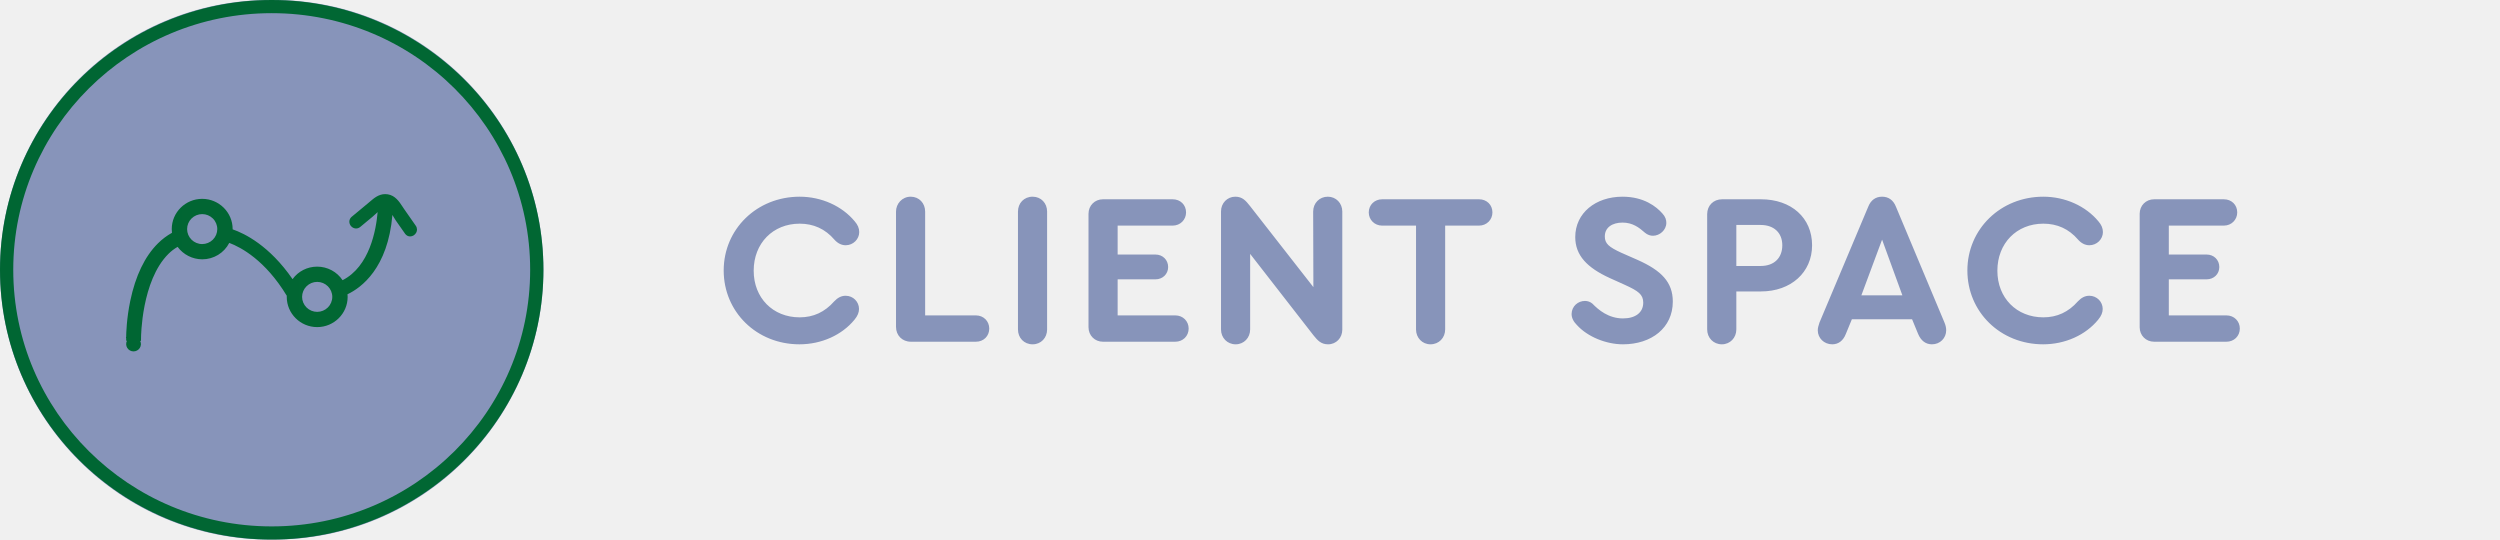
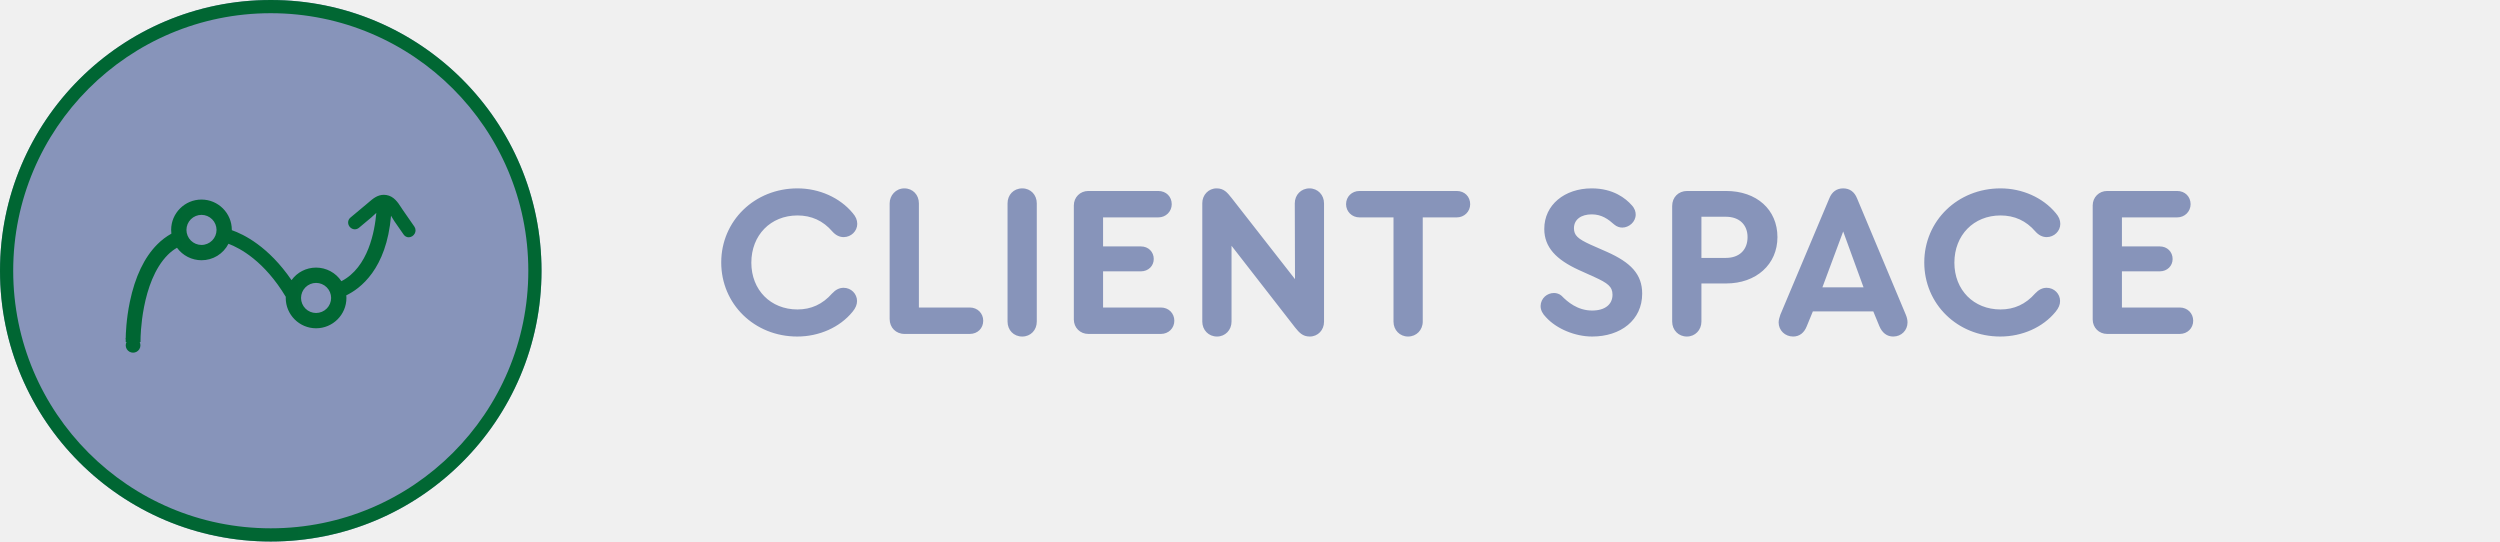
- <svg xmlns="http://www.w3.org/2000/svg" width="139" height="30" viewBox="0 0 139 30" fill="none">
-   <path d="M44.449 19.144C42.073 19.144 40.237 17.344 40.237 15.04C40.237 12.736 42.085 10.936 44.461 10.936C45.673 10.936 46.813 11.452 47.521 12.304C47.689 12.496 47.773 12.688 47.773 12.904C47.773 13.3 47.437 13.636 47.017 13.636C46.789 13.636 46.573 13.528 46.393 13.324C45.877 12.724 45.229 12.436 44.461 12.436C42.973 12.436 41.905 13.528 41.905 15.052C41.905 16.564 42.973 17.644 44.461 17.644C45.217 17.644 45.853 17.356 46.381 16.756C46.573 16.552 46.777 16.444 47.017 16.444C47.437 16.444 47.761 16.78 47.761 17.176C47.761 17.368 47.689 17.56 47.509 17.776C46.813 18.628 45.673 19.144 44.449 19.144ZM50.646 19C50.166 19 49.818 18.652 49.818 18.172V11.764C49.818 11.332 50.154 10.936 50.634 10.936C51.102 10.936 51.438 11.296 51.438 11.764V17.536H54.258C54.69 17.536 55.002 17.86 55.002 18.268C55.002 18.688 54.69 19 54.258 19H50.646ZM57.415 19.144C56.935 19.144 56.599 18.784 56.599 18.316V11.764C56.599 11.296 56.935 10.936 57.415 10.936C57.883 10.936 58.219 11.296 58.219 11.764V18.316C58.219 18.784 57.883 19.144 57.415 19.144ZM61.325 19C60.869 19 60.521 18.652 60.521 18.196V11.884C60.521 11.428 60.869 11.08 61.325 11.08H65.201C65.633 11.08 65.945 11.392 65.945 11.812C65.945 12.22 65.621 12.544 65.201 12.544H62.141V14.152H64.241C64.649 14.152 64.949 14.452 64.949 14.848C64.949 15.232 64.649 15.532 64.241 15.532H62.141V17.536H65.345C65.777 17.536 66.089 17.86 66.089 18.268C66.089 18.688 65.765 19 65.345 19H61.325ZM73.828 10.936C74.284 10.936 74.632 11.296 74.632 11.764V18.328C74.632 18.784 74.296 19.144 73.84 19.144C73.444 19.144 73.252 18.916 73.036 18.652L69.508 14.116V18.316C69.508 18.784 69.16 19.144 68.704 19.144C68.236 19.144 67.888 18.784 67.888 18.316V11.752C67.888 11.296 68.236 10.936 68.68 10.936C69.088 10.936 69.268 11.164 69.508 11.464L73.024 15.964L73.012 11.764C73.012 11.296 73.36 10.936 73.828 10.936ZM79.535 19.144C79.079 19.144 78.731 18.784 78.731 18.316V12.544H76.847C76.427 12.544 76.103 12.22 76.103 11.812C76.103 11.392 76.427 11.08 76.847 11.08H82.235C82.667 11.08 82.979 11.392 82.979 11.812C82.979 12.22 82.655 12.544 82.235 12.544H80.351V18.316C80.351 18.784 80.003 19.144 79.535 19.144ZM90.236 19.144C89.3 19.144 88.268 18.724 87.68 18.076C87.488 17.884 87.38 17.68 87.38 17.452C87.392 17.02 87.74 16.732 88.124 16.732C88.268 16.732 88.424 16.78 88.544 16.888C88.868 17.224 89.432 17.704 90.236 17.704C90.944 17.704 91.364 17.368 91.364 16.828C91.364 16.372 91.088 16.18 90.356 15.844L89.504 15.46C88.244 14.884 87.584 14.2 87.584 13.18C87.584 11.848 88.712 10.936 90.212 10.936C91.4 10.936 92.096 11.488 92.432 11.872C92.6 12.052 92.648 12.232 92.648 12.388C92.648 12.796 92.276 13.108 91.904 13.108C91.76 13.108 91.604 13.06 91.46 12.94C91.136 12.652 90.776 12.376 90.212 12.376C89.636 12.376 89.228 12.652 89.228 13.144C89.228 13.54 89.444 13.732 90.152 14.056L91.052 14.452C92.372 15.04 93.008 15.688 93.008 16.768C93.008 18.232 91.82 19.144 90.236 19.144ZM95.736 19.144C95.267 19.144 94.919 18.784 94.919 18.316V11.908C94.919 11.428 95.267 11.08 95.748 11.08H97.907C99.6 11.08 100.752 12.112 100.752 13.636C100.752 15.148 99.576 16.204 97.907 16.204H96.54V18.316C96.54 18.784 96.192 19.144 95.736 19.144ZM96.54 14.788H97.895C98.639 14.788 99.096 14.344 99.096 13.636C99.096 12.952 98.639 12.508 97.895 12.508H96.54V14.788ZM108.112 17.932C108.184 18.1 108.208 18.244 108.208 18.364C108.208 18.796 107.872 19.144 107.416 19.144C107.068 19.144 106.804 18.94 106.648 18.568L106.312 17.752H102.964L102.628 18.568C102.484 18.94 102.22 19.144 101.872 19.144C101.416 19.144 101.068 18.796 101.068 18.364C101.068 18.244 101.104 18.1 101.164 17.932L103.876 11.488C104.02 11.128 104.284 10.936 104.644 10.936C105.004 10.936 105.268 11.128 105.412 11.488L108.112 17.932ZM104.644 13.324L103.492 16.42H105.772L104.644 13.324ZM113.598 19.144C111.222 19.144 109.386 17.344 109.386 15.04C109.386 12.736 111.234 10.936 113.61 10.936C114.822 10.936 115.962 11.452 116.67 12.304C116.838 12.496 116.922 12.688 116.922 12.904C116.922 13.3 116.586 13.636 116.166 13.636C115.938 13.636 115.722 13.528 115.542 13.324C115.026 12.724 114.378 12.436 113.61 12.436C112.122 12.436 111.054 13.528 111.054 15.052C111.054 16.564 112.122 17.644 113.61 17.644C114.366 17.644 115.002 17.356 115.53 16.756C115.722 16.552 115.926 16.444 116.166 16.444C116.586 16.444 116.91 16.78 116.91 17.176C116.91 17.368 116.838 17.56 116.658 17.776C115.962 18.628 114.822 19.144 113.598 19.144ZM119.77 19C119.314 19 118.966 18.652 118.966 18.196V11.884C118.966 11.428 119.314 11.08 119.77 11.08H123.646C124.078 11.08 124.39 11.392 124.39 11.812C124.39 12.22 124.066 12.544 123.646 12.544H120.586V14.152H122.686C123.094 14.152 123.394 14.452 123.394 14.848C123.394 15.232 123.094 15.532 122.686 15.532H120.586V17.536H123.79C124.222 17.536 124.534 17.86 124.534 18.268C124.534 18.688 124.21 19 123.79 19H119.77Z" fill="#8794BA" />
-   <g clip-path="url(#clip0_242_5467)">
-     <rect width="30.214" height="30" rx="15" fill="#8794BA" />
-     <path d="M15.107 30C6.764 30 0 23.284 0 15C0 6.716 6.764 0 15.107 0C23.45 0 30.214 6.716 30.214 15C30.214 23.284 23.45 30 15.107 30ZM15.107 29.268C23.043 29.268 29.477 22.88 29.477 15C29.477 7.12 23.043 0.732 15.107 0.732C7.171 0.732 0.737 7.12 0.737 15C0.737 22.88 7.171 29.268 15.107 29.268ZM21.416 10.793C21.057 10.793 20.8 11.012 20.574 11.205C20.544 11.231 20.513 11.258 20.482 11.283L20.02 11.667L19.557 12.051C19.435 12.152 19.393 12.305 19.446 12.45C19.5 12.6 19.645 12.704 19.798 12.704C19.883 12.704 19.963 12.673 20.032 12.616L20.37 12.335L20.708 12.055C20.756 12.015 20.808 11.967 20.863 11.916C20.905 11.876 20.95 11.834 20.996 11.793C20.911 12.794 20.551 14.811 19.047 15.579C18.893 15.347 18.683 15.157 18.437 15.025C18.191 14.894 17.915 14.825 17.636 14.825C17.083 14.825 16.581 15.085 16.266 15.52C14.981 13.654 13.597 12.98 12.935 12.752V12.737C12.935 11.81 12.175 11.056 11.242 11.056C10.308 11.056 9.549 11.81 9.549 12.737C9.549 12.806 9.554 12.876 9.562 12.944C9.274 13.104 9.01 13.303 8.777 13.536C8.05 14.26 7.534 15.334 7.243 16.727C7.037 17.711 7.017 18.54 7.015 18.734L7.001 18.769L7.015 18.803V18.944L7.058 18.947C7.027 19.009 7.012 19.078 7.015 19.147C7.018 19.216 7.038 19.284 7.075 19.343C7.111 19.402 7.162 19.451 7.222 19.485C7.283 19.519 7.351 19.537 7.421 19.538C7.491 19.538 7.56 19.521 7.621 19.488C7.682 19.455 7.734 19.407 7.771 19.349C7.809 19.291 7.83 19.224 7.835 19.154C7.839 19.085 7.825 19.016 7.795 18.954H7.84L7.842 18.777C7.842 18.746 7.86 15.614 9.364 14.116C9.516 13.964 9.688 13.833 9.875 13.725C10.032 13.939 10.238 14.113 10.475 14.233C10.713 14.354 10.975 14.417 11.242 14.418C11.553 14.419 11.859 14.334 12.124 14.173C12.39 14.012 12.606 13.78 12.747 13.505C13.402 13.751 14.752 14.47 15.945 16.445C15.944 16.466 15.943 16.486 15.943 16.506C15.943 17.433 16.702 18.187 17.636 18.187C18.569 18.187 19.329 17.433 19.329 16.506C19.329 16.459 19.326 16.41 19.321 16.361C20.087 15.997 21.566 14.916 21.818 11.951C21.834 11.979 21.851 12.007 21.867 12.034C21.914 12.115 21.96 12.191 22.003 12.254L22.521 12.994C22.588 13.091 22.691 13.146 22.802 13.146C22.941 13.146 23.074 13.063 23.142 12.934C23.17 12.881 23.184 12.825 23.185 12.769V12.755C23.183 12.682 23.16 12.611 23.117 12.551L22.765 12.046L22.476 11.633C22.443 11.585 22.411 11.537 22.38 11.489C22.198 11.211 21.972 10.866 21.553 10.803C21.508 10.796 21.462 10.793 21.416 10.793H21.416ZM10.403 12.737C10.403 12.516 10.491 12.304 10.649 12.148C10.806 11.992 11.019 11.904 11.242 11.904C11.464 11.904 11.678 11.992 11.835 12.148C11.993 12.304 12.081 12.516 12.081 12.737C12.081 12.958 11.992 13.17 11.835 13.326C11.678 13.482 11.464 13.57 11.242 13.57C11.019 13.57 10.806 13.482 10.649 13.326C10.491 13.17 10.403 12.958 10.403 12.737ZM16.796 16.506C16.797 16.285 16.885 16.073 17.043 15.917C17.2 15.761 17.413 15.673 17.636 15.673C17.858 15.673 18.072 15.761 18.229 15.917C18.386 16.074 18.475 16.285 18.475 16.506C18.475 16.727 18.386 16.939 18.229 17.095C18.072 17.251 17.858 17.339 17.636 17.34C17.413 17.339 17.2 17.252 17.043 17.095C16.885 16.939 16.797 16.727 16.796 16.506Z" fill="url(#paint0_linear_242_5467)" />
+ <svg xmlns="http://www.w3.org/2000/svg" width="277" height="60" viewBox="0 0 277 60" fill="none">
+   <path d="M88.336 37.288C83.584 37.288 79.912 33.688 79.912 29.08C79.912 24.472 83.608 20.872 88.36 20.872C90.784 20.872 93.064 21.904 94.48 23.608C94.816 23.992 94.984 24.376 94.984 24.808C94.984 25.6 94.312 26.272 93.472 26.272C93.016 26.272 92.584 26.056 92.224 25.648C91.192 24.448 89.896 23.872 88.36 23.872C85.384 23.872 83.248 26.056 83.248 29.104C83.248 32.128 85.384 34.288 88.36 34.288C89.872 34.288 91.144 33.712 92.2 32.512C92.584 32.104 92.992 31.888 93.472 31.888C94.312 31.888 94.96 32.56 94.96 33.352C94.96 33.736 94.816 34.12 94.456 34.552C93.064 36.256 90.784 37.288 88.336 37.288ZM100.229 37C99.269 37 98.573 36.304 98.573 35.344V22.528C98.573 21.664 99.245 20.872 100.205 20.872C101.141 20.872 101.813 21.592 101.813 22.528V34.072H107.453C108.317 34.072 108.941 34.72 108.941 35.536C108.941 36.376 108.317 37 107.453 37H100.229ZM113.268 37.288C112.308 37.288 111.636 36.568 111.636 35.632V22.528C111.636 21.592 112.308 20.872 113.268 20.872C114.204 20.872 114.876 21.592 114.876 22.528V35.632C114.876 36.568 114.204 37.288 113.268 37.288ZM120.588 37C119.676 37 118.98 36.304 118.98 35.392V22.768C118.98 21.856 119.676 21.16 120.588 21.16H128.34C129.204 21.16 129.828 21.784 129.828 22.624C129.828 23.44 129.18 24.088 128.34 24.088H122.22V27.304H126.42C127.236 27.304 127.836 27.904 127.836 28.696C127.836 29.464 127.236 30.064 126.42 30.064H122.22V34.072H128.628C129.492 34.072 130.116 34.72 130.116 35.536C130.116 36.376 129.468 37 128.628 37H120.588ZM145.094 20.872C146.006 20.872 146.702 21.592 146.702 22.528V35.656C146.702 36.568 146.03 37.288 145.118 37.288C144.326 37.288 143.942 36.832 143.51 36.304L136.454 27.232V35.632C136.454 36.568 135.758 37.288 134.846 37.288C133.91 37.288 133.214 36.568 133.214 35.632V22.504C133.214 21.592 133.91 20.872 134.798 20.872C135.614 20.872 135.974 21.328 136.454 21.928L143.486 30.928L143.462 22.528C143.462 21.592 144.158 20.872 145.094 20.872ZM156.008 37.288C155.096 37.288 154.4 36.568 154.4 35.632V24.088H150.632C149.792 24.088 149.144 23.44 149.144 22.624C149.144 21.784 149.792 21.16 150.632 21.16H161.408C162.272 21.16 162.896 21.784 162.896 22.624C162.896 23.44 162.248 24.088 161.408 24.088H157.64V35.632C157.64 36.568 156.944 37.288 156.008 37.288ZM176.41 37.288C174.538 37.288 172.474 36.448 171.298 35.152C170.914 34.768 170.698 34.36 170.698 33.904C170.722 33.04 171.418 32.464 172.186 32.464C172.474 32.464 172.786 32.56 173.026 32.776C173.674 33.448 174.802 34.408 176.41 34.408C177.826 34.408 178.666 33.736 178.666 32.656C178.666 31.744 178.114 31.36 176.65 30.688L174.946 29.92C172.426 28.768 171.106 27.4 171.106 25.36C171.106 22.696 173.362 20.872 176.362 20.872C178.738 20.872 180.13 21.976 180.802 22.744C181.138 23.104 181.234 23.464 181.234 23.776C181.234 24.592 180.49 25.216 179.746 25.216C179.458 25.216 179.146 25.12 178.858 24.88C178.21 24.304 177.49 23.752 176.362 23.752C175.21 23.752 174.394 24.304 174.394 25.288C174.394 26.08 174.826 26.464 176.242 27.112L178.042 27.904C180.682 29.08 181.954 30.376 181.954 32.536C181.954 35.464 179.578 37.288 176.41 37.288ZM186.909 37.288C185.973 37.288 185.277 36.568 185.277 35.632V22.816C185.277 21.856 185.973 21.16 186.933 21.16H191.253C194.637 21.16 196.941 23.224 196.941 26.272C196.941 29.296 194.589 31.408 191.253 31.408H188.517V35.632C188.517 36.568 187.821 37.288 186.909 37.288ZM188.517 28.576H191.229C192.717 28.576 193.629 27.688 193.629 26.272C193.629 24.904 192.717 24.016 191.229 24.016H188.517V28.576ZM211.161 34.864C211.305 35.2 211.353 35.488 211.353 35.728C211.353 36.592 210.681 37.288 209.769 37.288C209.073 37.288 208.545 36.88 208.233 36.136L207.561 34.504H200.865L200.193 36.136C199.905 36.88 199.377 37.288 198.681 37.288C197.769 37.288 197.073 36.592 197.073 35.728C197.073 35.488 197.145 35.2 197.265 34.864L202.689 21.976C202.977 21.256 203.505 20.872 204.225 20.872C204.945 20.872 205.473 21.256 205.761 21.976L211.161 34.864ZM204.225 25.648L201.921 31.84H206.481L204.225 25.648ZM221.633 37.288C216.881 37.288 213.209 33.688 213.209 29.08C213.209 24.472 216.905 20.872 221.657 20.872C224.081 20.872 226.361 21.904 227.777 23.608C228.113 23.992 228.281 24.376 228.281 24.808C228.281 25.6 227.609 26.272 226.769 26.272C226.313 26.272 225.881 26.056 225.521 25.648C224.489 24.448 223.193 23.872 221.657 23.872C218.681 23.872 216.545 26.056 216.545 29.104C216.545 32.128 218.681 34.288 221.657 34.288C223.169 34.288 224.441 33.712 225.497 32.512C225.881 32.104 226.289 31.888 226.769 31.888C227.609 31.888 228.257 32.56 228.257 33.352C228.257 33.736 228.113 34.12 227.753 34.552C226.361 36.256 224.081 37.288 221.633 37.288ZM233.478 37C232.566 37 231.87 36.304 231.87 35.392V22.768C231.87 21.856 232.566 21.16 233.478 21.16H241.23C242.094 21.16 242.718 21.784 242.718 22.624C242.718 23.44 242.07 24.088 241.23 24.088H235.11V27.304H239.31C240.126 27.304 240.726 27.904 240.726 28.696C240.726 29.464 240.126 30.064 239.31 30.064H235.11V34.072H241.518C242.382 34.072 243.006 34.72 243.006 35.536C243.006 36.376 242.358 37 241.518 37H233.478Z" fill="#8794BA" />
+   <g clip-path="url(#clip0_1_20)">
+     <rect width="60" height="60" rx="30" fill="#8794BA" />
+     <path d="M30 60C13.432 60 0 46.568 0 30C0 13.432 13.432 0 30 0C46.568 0 60 13.432 60 30C60 46.568 46.568 60 30 60ZM30 58.537C45.76 58.537 58.537 45.76 58.537 30C58.537 14.24 45.76 1.463 30 1.463C14.24 1.463 1.463 14.24 1.463 30C1.463 45.76 14.24 58.537 30 58.537ZM42.53 21.585C41.816 21.585 41.306 22.024 40.857 22.41C40.796 22.462 40.736 22.515 40.675 22.566L39.756 23.334L38.837 24.102C38.595 24.303 38.512 24.61 38.616 24.9C38.725 25.199 39.013 25.408 39.317 25.408C39.484 25.408 39.644 25.347 39.781 25.233L40.452 24.671L41.124 24.109C41.218 24.031 41.321 23.934 41.43 23.831C41.515 23.751 41.603 23.667 41.695 23.587C41.526 25.589 40.811 29.622 37.825 31.157C37.519 30.694 37.102 30.313 36.613 30.05C36.124 29.787 35.577 29.65 35.022 29.65C33.925 29.65 32.928 30.171 32.302 31.04C29.75 27.308 27.002 25.96 25.686 25.503V25.474C25.686 23.619 24.178 22.111 22.324 22.111C20.471 22.111 18.963 23.62 18.963 25.474C18.963 25.613 18.972 25.751 18.989 25.889C18.417 26.208 17.892 26.607 17.431 27.072C15.987 28.519 14.962 30.667 14.384 33.455C13.975 35.422 13.934 37.08 13.93 37.467L13.902 37.538L13.93 37.606V37.889L14.016 37.895C13.954 38.019 13.925 38.156 13.93 38.294C13.936 38.433 13.977 38.567 14.049 38.685C14.121 38.803 14.222 38.901 14.343 38.97C14.463 39.038 14.599 39.074 14.737 39.076C14.876 39.077 15.012 39.043 15.134 38.977C15.255 38.911 15.358 38.815 15.433 38.698C15.507 38.581 15.55 38.447 15.558 38.309C15.567 38.171 15.54 38.033 15.48 37.908H15.568L15.573 37.554C15.573 37.492 15.608 31.228 18.595 28.232C18.898 27.929 19.239 27.666 19.61 27.451C19.922 27.878 20.33 28.226 20.802 28.467C21.273 28.707 21.795 28.834 22.324 28.835C22.943 28.837 23.55 28.668 24.078 28.346C24.605 28.023 25.033 27.561 25.314 27.009C26.616 27.502 29.295 28.941 31.665 32.889C31.662 32.933 31.66 32.972 31.66 33.012C31.66 34.866 33.168 36.374 35.022 36.374C36.876 36.374 38.384 34.866 38.384 33.012C38.384 32.918 38.379 32.821 38.369 32.722C39.891 31.994 42.827 29.833 43.327 23.903C43.36 23.959 43.393 24.015 43.425 24.069C43.519 24.23 43.609 24.382 43.695 24.508L44.723 25.989C44.857 26.181 45.062 26.292 45.282 26.292C45.557 26.292 45.822 26.126 45.957 25.868C46.012 25.763 46.04 25.65 46.042 25.539V25.511C46.039 25.364 45.992 25.221 45.908 25.101L45.207 24.092L44.633 23.265C44.568 23.17 44.505 23.075 44.443 22.978C44.083 22.423 43.633 21.733 42.8 21.607C42.711 21.592 42.62 21.585 42.53 21.585H42.53ZM20.658 25.474C20.659 25.032 20.834 24.609 21.146 24.296C21.459 23.984 21.883 23.808 22.324 23.807C22.767 23.808 23.19 23.983 23.503 24.296C23.816 24.609 23.991 25.032 23.992 25.474C23.991 25.916 23.815 26.34 23.503 26.652C23.19 26.964 22.766 27.14 22.324 27.14C21.883 27.14 21.459 26.964 21.147 26.652C20.834 26.34 20.659 25.916 20.658 25.474ZM33.355 33.012C33.356 32.571 33.532 32.147 33.844 31.834C34.157 31.522 34.581 31.346 35.022 31.346C35.464 31.346 35.888 31.522 36.2 31.835C36.513 32.147 36.688 32.571 36.689 33.012C36.688 33.454 36.513 33.878 36.2 34.19C35.888 34.503 35.464 34.678 35.022 34.679C34.581 34.679 34.157 34.503 33.844 34.191C33.532 33.878 33.356 33.454 33.355 33.012Z" fill="url(#paint0_linear_1_20)" />
  </g>
  <defs>
-     <linearGradient id="paint0_linear_242_5467" x1="3021.37" y1="1500" x2="0" y2="1500" gradientUnits="userSpaceOnUse">
+     <linearGradient id="paint0_linear_1_20" x1="6000" y1="3000" x2="0" y2="3000" gradientUnits="userSpaceOnUse">
      <stop stop-color="#95C11F" />
      <stop offset="1" stop-color="#006633" />
    </linearGradient>
-     <clipPath id="clip0_242_5467">
-       <rect width="30.214" height="30" rx="15" fill="white" />
+     <clipPath id="clip0_1_20">
+       <rect width="60" height="60" rx="30" fill="white" />
    </clipPath>
  </defs>
</svg>
